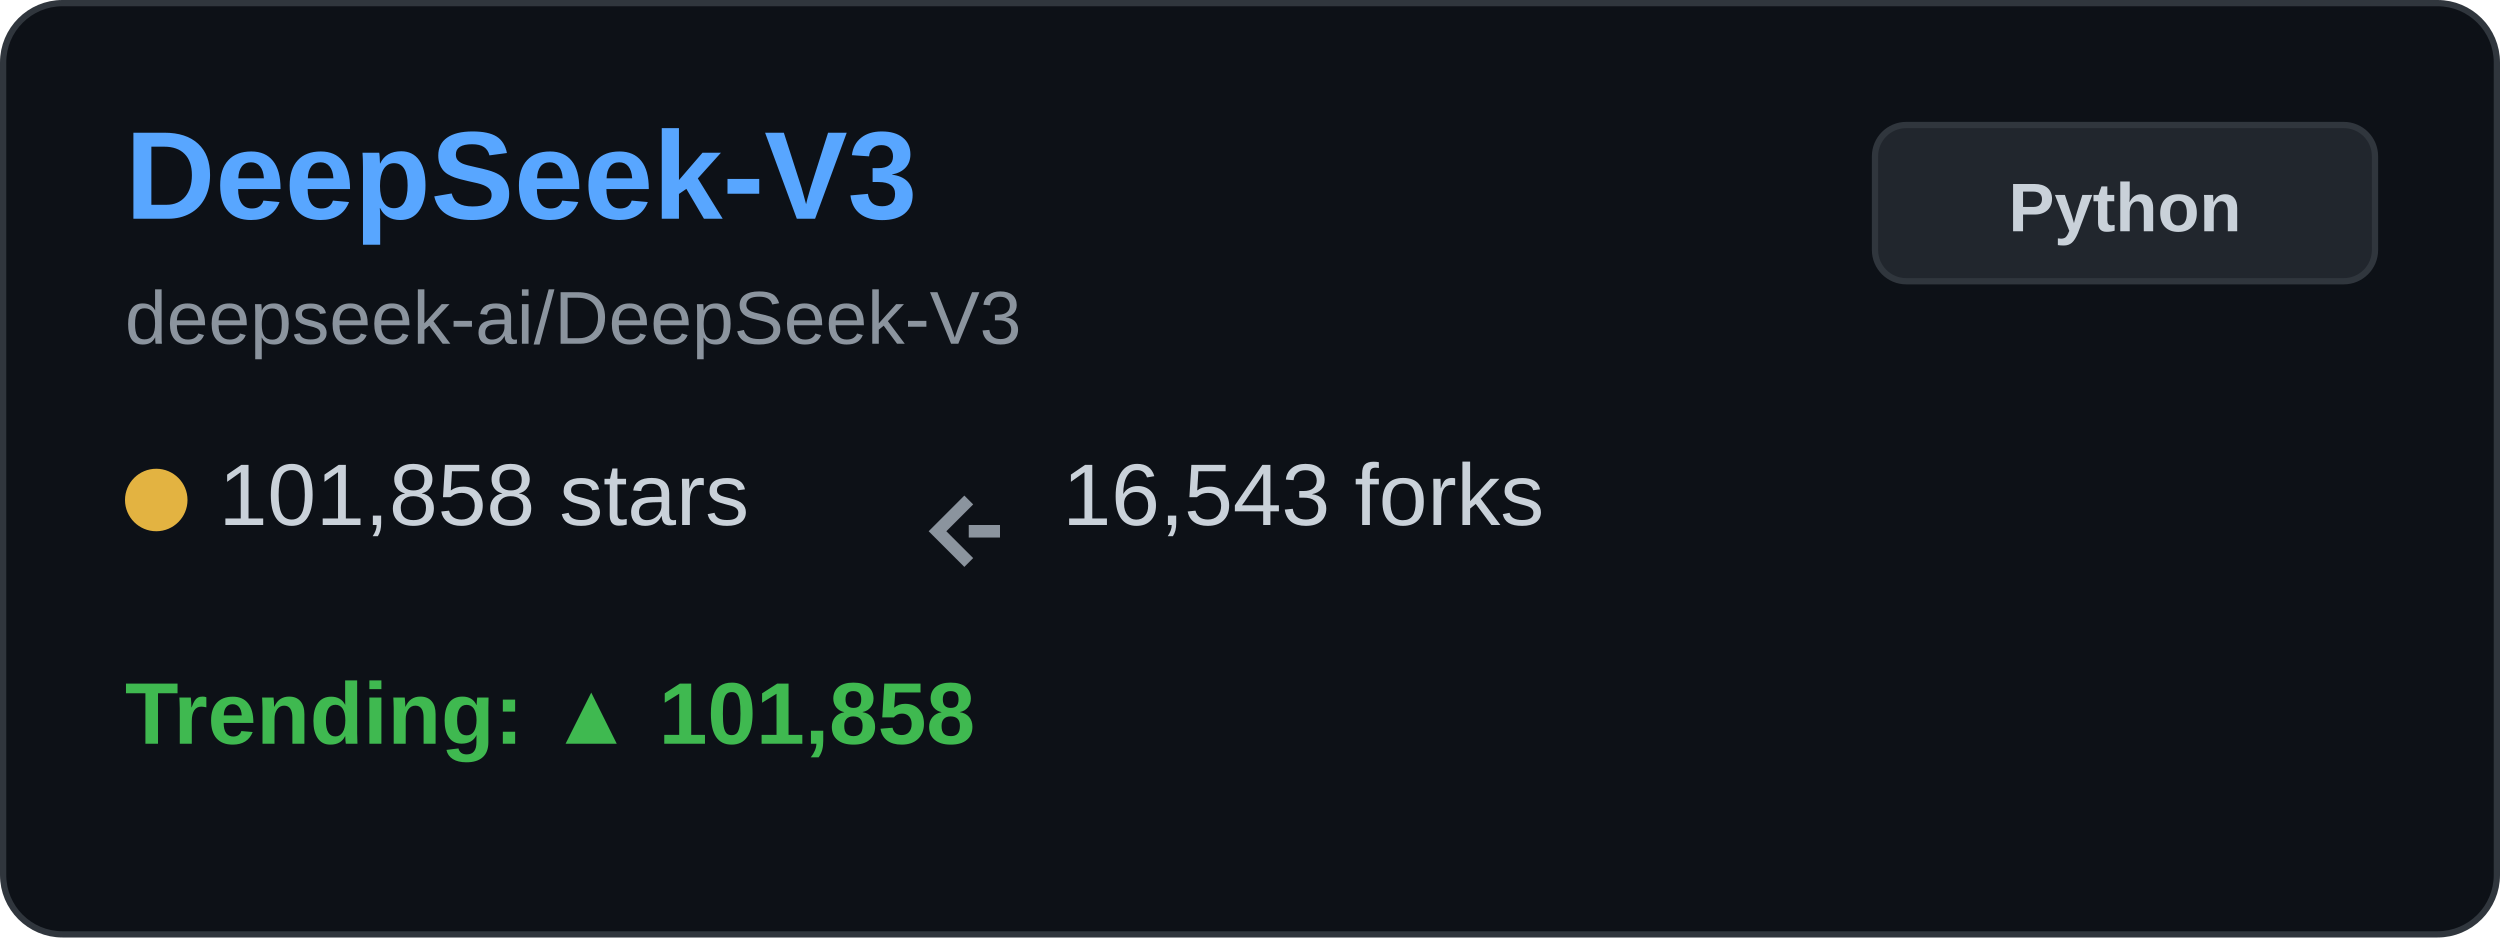
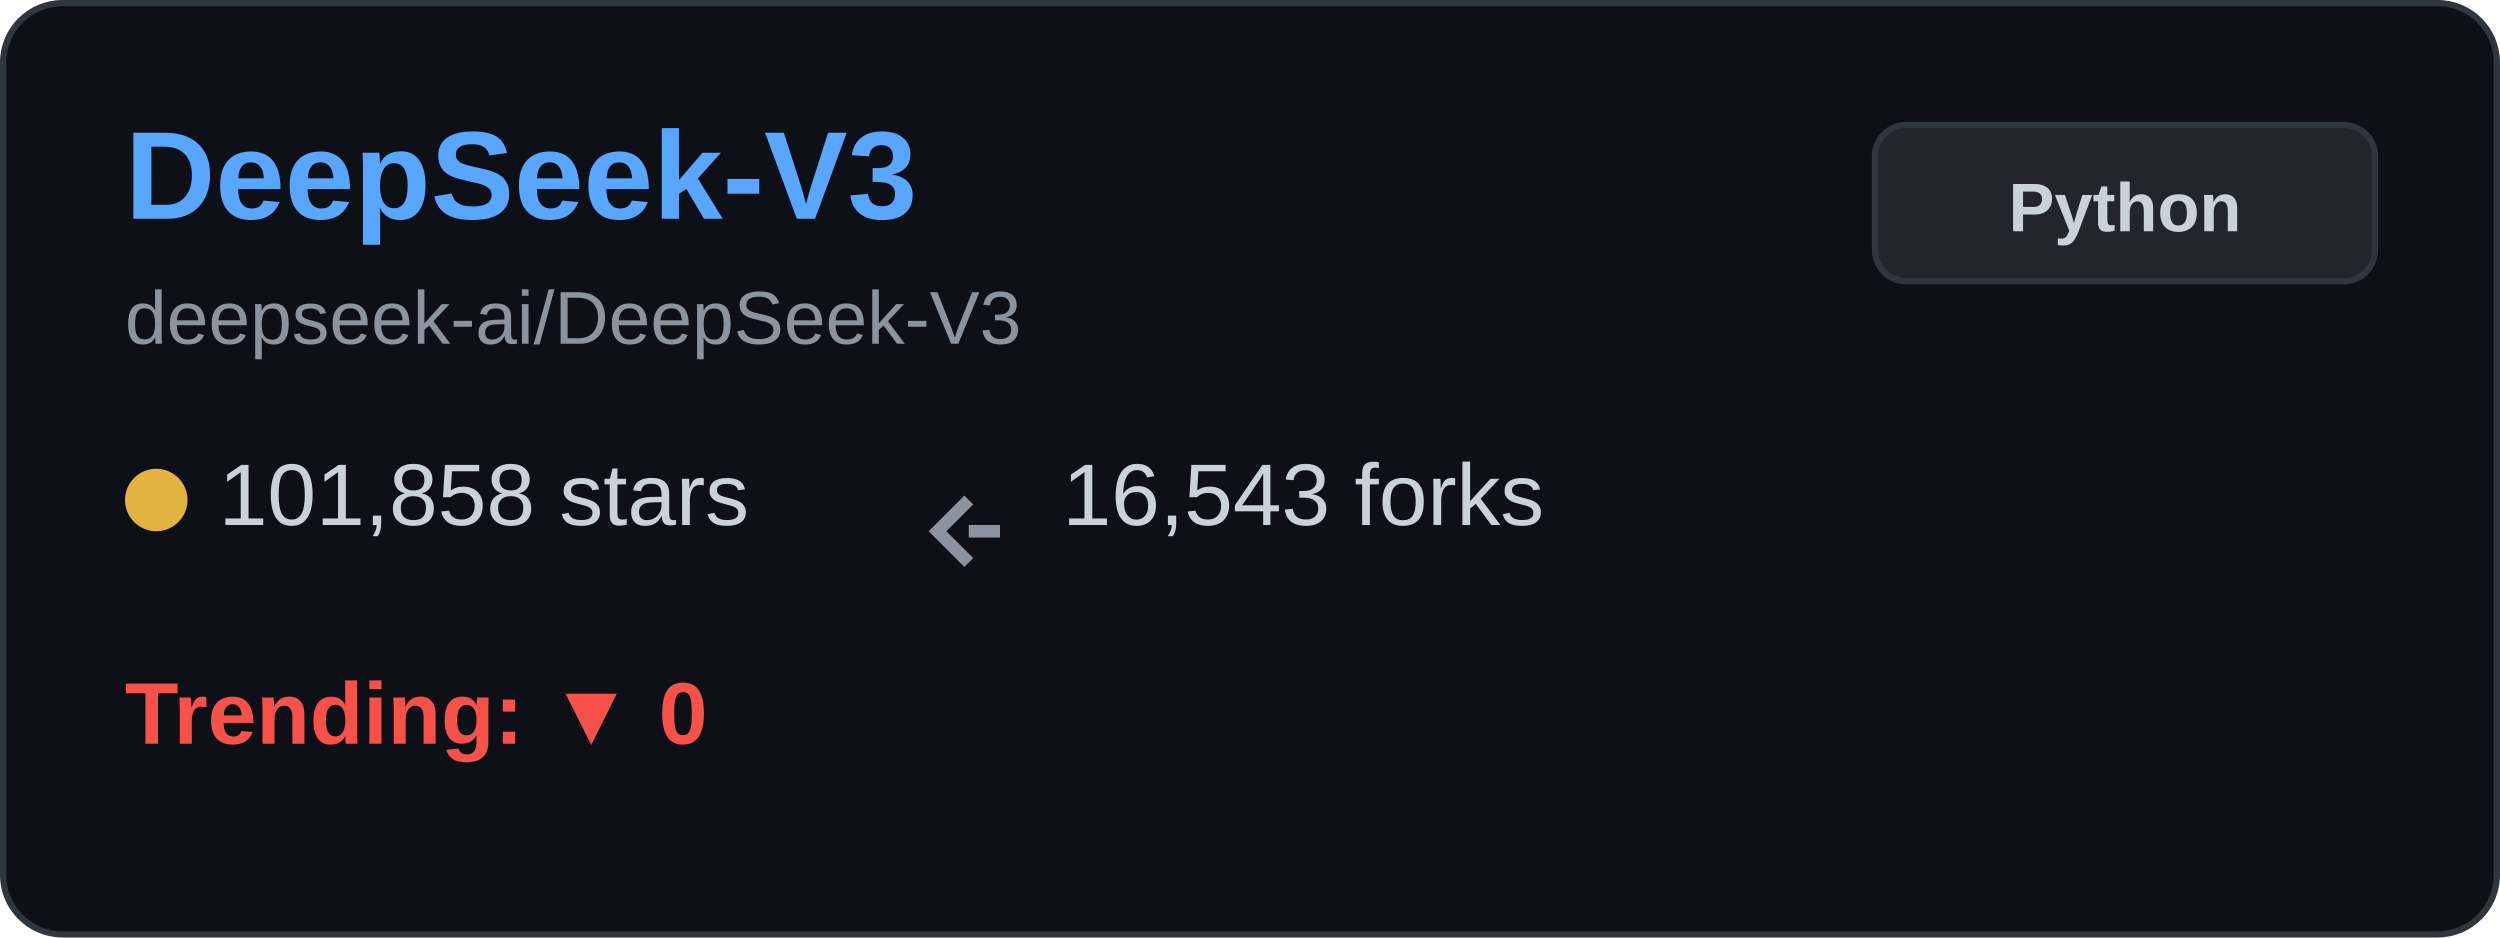
<svg xmlns="http://www.w3.org/2000/svg" width="400" height="150" viewBox="0 0 400 150" fill="none">
  <rect x="0.5" y="0.5" width="399" height="149" rx="9.5" fill="#0d1117" stroke="#30363d" />
  <text x="20" y="35" font-family="Arial, sans-serif" font-size="20" font-weight="bold" fill="#58a6ff">DeepSeek-V3</text>
  <text x="20" y="55" font-family="Arial, sans-serif" font-size="12" fill="#8b949e">deepseek-ai/DeepSeek-V3</text>
  <g transform="translate(20, 80)">
    <circle cx="5" cy="0" r="5" fill="#e3b341" />
    <text x="15" y="4" font-family="Arial, sans-serif" font-size="14" fill="#c9d1d9">101,858 stars</text>
  </g>
  <g transform="translate(150, 80)">
    <path d="M5 0 L0 5 L5 10 M5 5 L10 5" stroke="#8b949e" stroke-width="2" fill="none" />
    <text x="20" y="4" font-family="Arial, sans-serif" font-size="14" fill="#c9d1d9">16,543 forks</text>
  </g>
  <g transform="translate(20, 115)">
-     <text x="0" y="4" font-family="Arial, sans-serif" font-size="14" font-weight="bold" fill="#3fb950">Trending: ▲ 101,858</text>
+     <text x="0" y="4" font-family="Arial, sans-serif" font-size="14" font-weight="bold" fill="#f85149">Trending: ▼ 0</text>
  </g>
  <rect x="300" y="20" width="80" height="25" rx="5" fill="#21262d" stroke="#30363d" />
  <text x="340" y="37" font-family="Arial, sans-serif" font-size="11" font-weight="bold" fill="#c9d1d9" text-anchor="middle">Python</text>
</svg>
